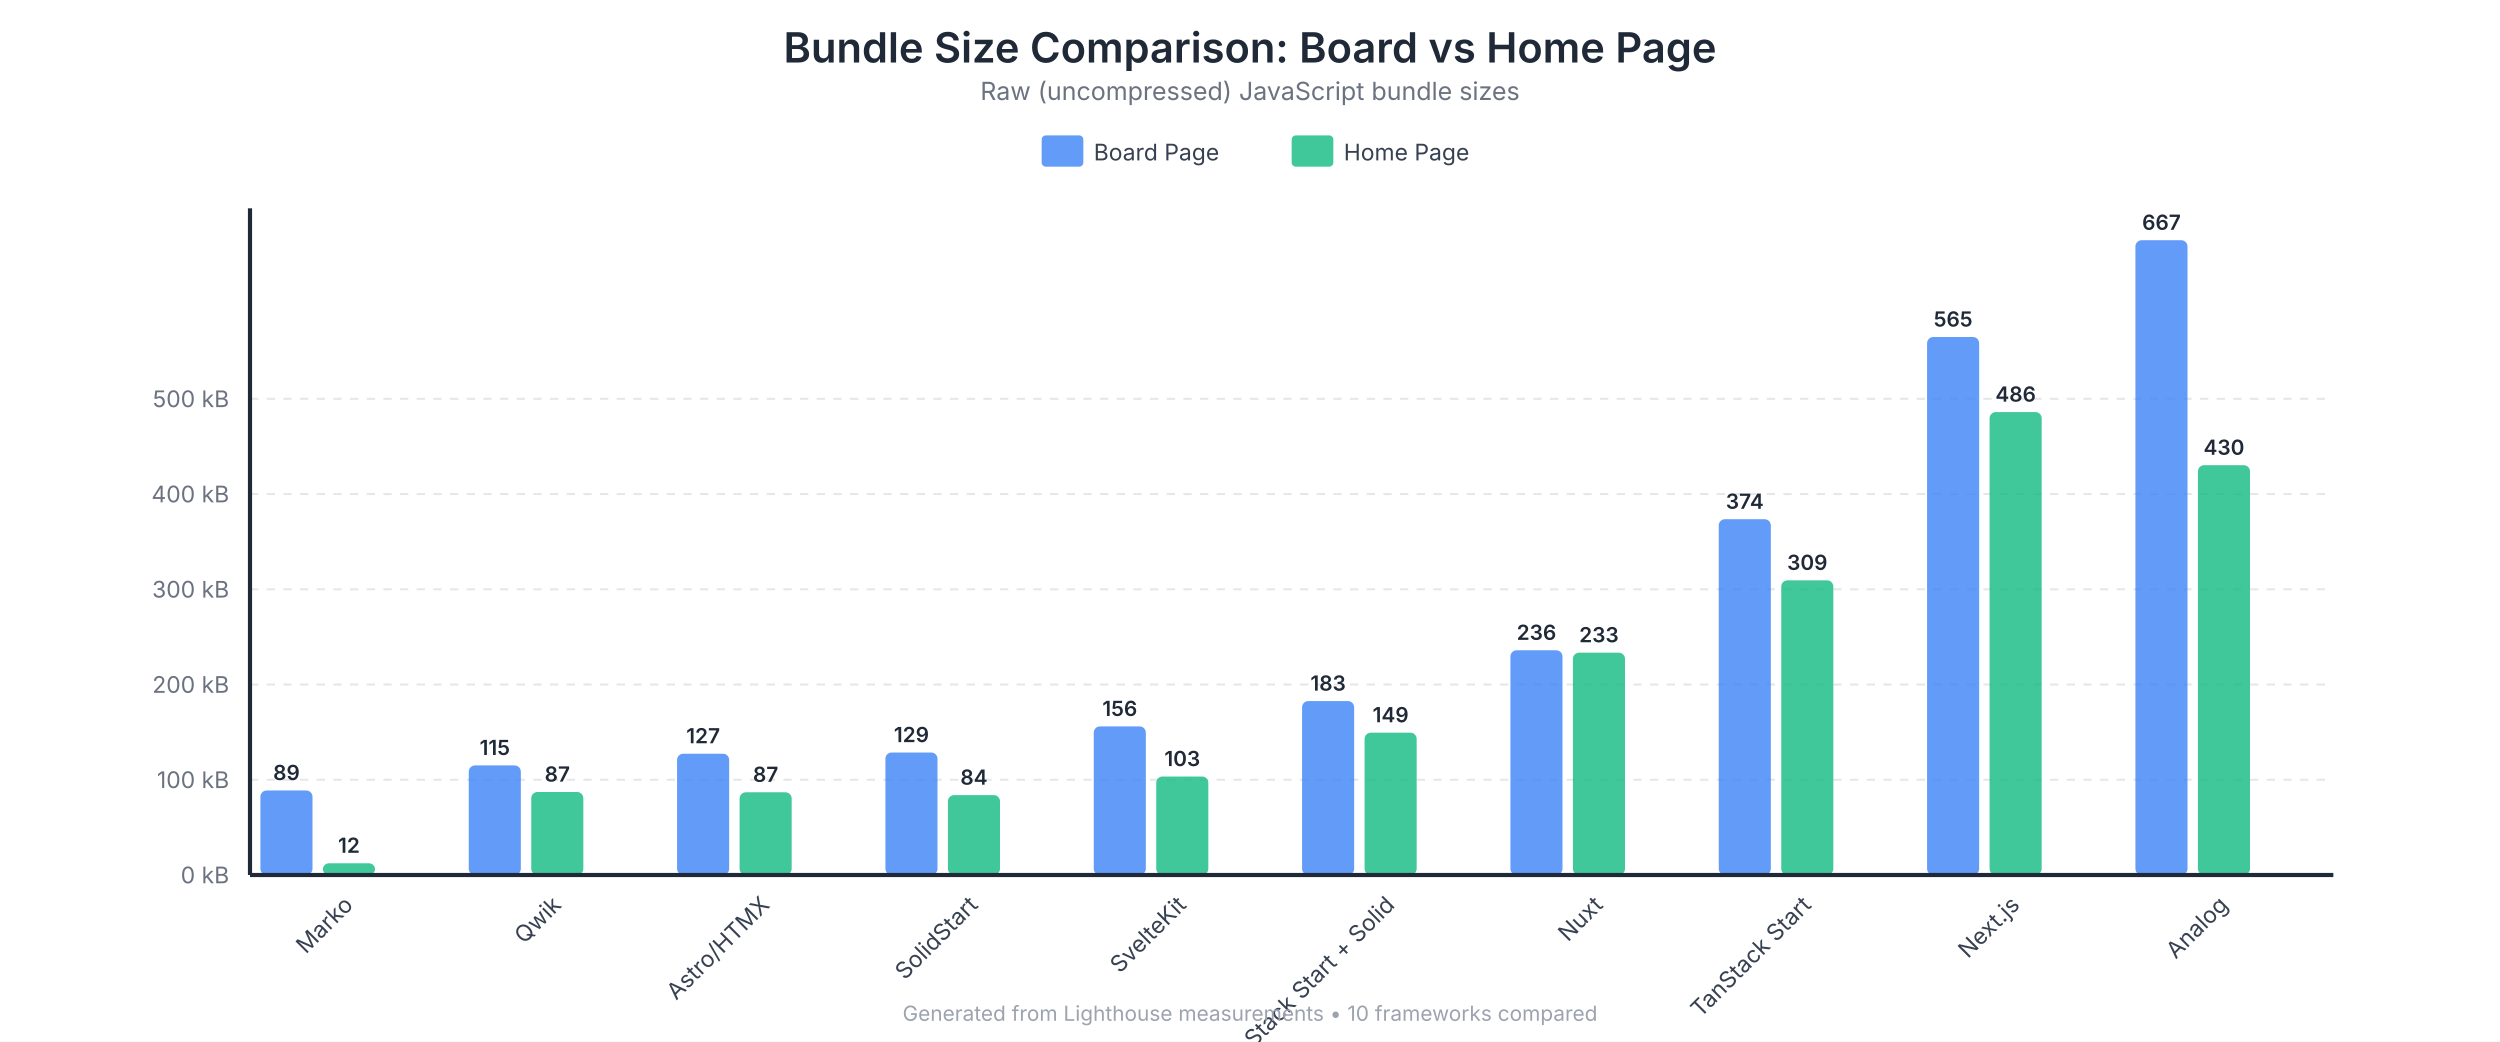
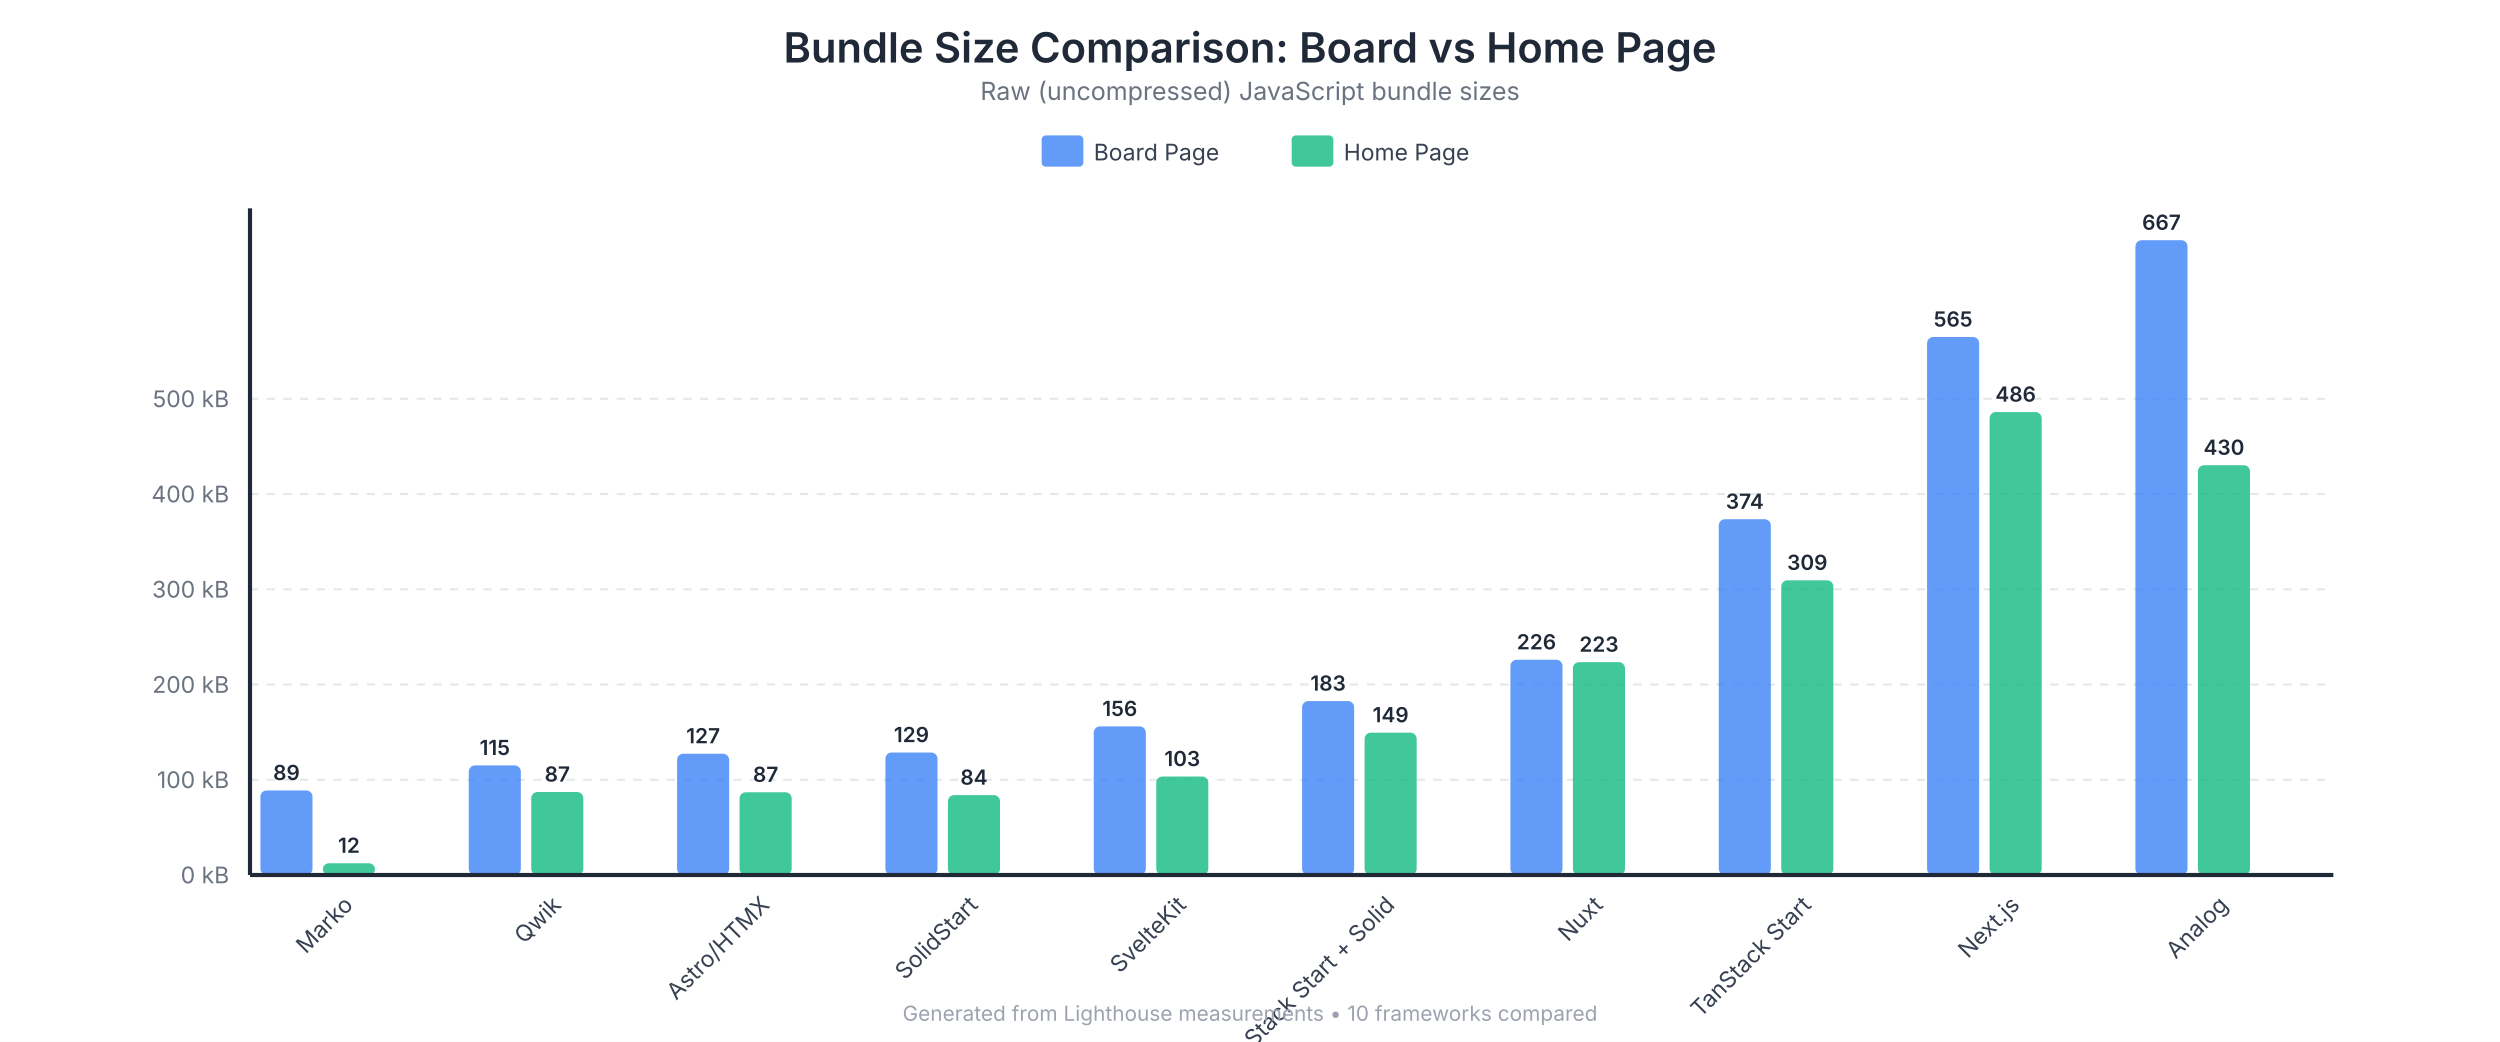
<svg xmlns="http://www.w3.org/2000/svg" viewBox="0 0 1200 500" font-family="system-ui, -apple-system, sans-serif">
  <rect width="1200" height="500" fill="#ffffff" />
  <text x="600.0" y="30" text-anchor="middle" font-size="20" font-weight="600" fill="#1f2937">
    Bundle Size Comparison: Board vs Home Page
  </text>
  <text x="600.0" y="48" text-anchor="middle" font-size="12" fill="#6b7280">
    Raw (uncompressed) JavaScript bundle sizes
  </text>
  <g transform="translate(120, 100)">
    <line x1="0" y1="320.0" x2="1000" y2="320.0" stroke="#e5e7eb" stroke-width="1" stroke-dasharray="4,4" />
    <text x="-10" y="320.0" text-anchor="end" dominant-baseline="middle" font-size="11" fill="#6b7280">0 kB</text>
    <line x1="0" y1="274.286" x2="1000" y2="274.286" stroke="#e5e7eb" stroke-width="1" stroke-dasharray="4,4" />
    <text x="-10" y="274.286" text-anchor="end" dominant-baseline="middle" font-size="11" fill="#6b7280">100 kB</text>
    <line x1="0" y1="228.571" x2="1000" y2="228.571" stroke="#e5e7eb" stroke-width="1" stroke-dasharray="4,4" />
    <text x="-10" y="228.571" text-anchor="end" dominant-baseline="middle" font-size="11" fill="#6b7280">200 kB</text>
    <line x1="0" y1="182.857" x2="1000" y2="182.857" stroke="#e5e7eb" stroke-width="1" stroke-dasharray="4,4" />
    <text x="-10" y="182.857" text-anchor="end" dominant-baseline="middle" font-size="11" fill="#6b7280">300 kB</text>
    <line x1="0" y1="137.143" x2="1000" y2="137.143" stroke="#e5e7eb" stroke-width="1" stroke-dasharray="4,4" />
    <text x="-10" y="137.143" text-anchor="end" dominant-baseline="middle" font-size="11" fill="#6b7280">400 kB</text>
    <line x1="0" y1="91.429" x2="1000" y2="91.429" stroke="#e5e7eb" stroke-width="1" stroke-dasharray="4,4" />
    <text x="-10" y="91.429" text-anchor="end" dominant-baseline="middle" font-size="11" fill="#6b7280">500 kB</text>
    <rect x="5.0" y="279.43" width="25.0" height="40.57" fill="#3b82f6" opacity="0.8" rx="3" />
    <text x="17.5" y="274.43" text-anchor="middle" font-size="10" font-weight="600" fill="#1f2937">89</text>
    <rect x="35.0" y="314.353" width="25.0" height="5.647" fill="#10b981" opacity="0.8" rx="3" />
    <text x="47.5" y="309.353" text-anchor="middle" font-size="10" font-weight="600" fill="#1f2937">12</text>
    <text x="50.0" y="335" text-anchor="end" font-size="11" fill="#374151" transform="rotate(-45, 50.0, 335)">Marko</text>
    <rect x="105.0" y="267.403" width="25.0" height="52.597" fill="#3b82f6" opacity="0.8" rx="3" />
    <text x="117.5" y="262.403" text-anchor="middle" font-size="10" font-weight="600" fill="#1f2937">115</text>
    <rect x="135.0" y="280.162" width="25.0" height="39.838" fill="#10b981" opacity="0.8" rx="3" />
    <text x="147.5" y="275.162" text-anchor="middle" font-size="10" font-weight="600" fill="#1f2937">87</text>
    <text x="150.0" y="335" text-anchor="end" font-size="11" fill="#374151" transform="rotate(-45, 150.0, 335)">Qwik</text>
    <rect x="205.0" y="261.783" width="25.0" height="58.217" fill="#3b82f6" opacity="0.8" rx="3" />
    <text x="217.5" y="256.783" text-anchor="middle" font-size="10" font-weight="600" fill="#1f2937">127</text>
    <rect x="235.0" y="280.297" width="25.0" height="39.703" fill="#10b981" opacity="0.8" rx="3" />
    <text x="247.5" y="275.297" text-anchor="middle" font-size="10" font-weight="600" fill="#1f2937">87</text>
    <text x="250.0" y="335" text-anchor="end" font-size="11" fill="#374151" transform="rotate(-45, 250.0, 335)">Astro/HTMX</text>
    <rect x="305.0" y="261.209" width="25.0" height="58.791" fill="#3b82f6" opacity="0.8" rx="3" />
    <text x="317.5" y="256.209" text-anchor="middle" font-size="10" font-weight="600" fill="#1f2937">129</text>
    <rect x="335.0" y="281.652" width="25.0" height="38.348" fill="#10b981" opacity="0.8" rx="3" />
    <text x="347.5" y="276.652" text-anchor="middle" font-size="10" font-weight="600" fill="#1f2937">84</text>
    <text x="350.0" y="335" text-anchor="end" font-size="11" fill="#374151" transform="rotate(-45, 350.0, 335)">SolidStart</text>
    <rect x="405.0" y="248.667" width="25.0" height="71.333" fill="#3b82f6" opacity="0.8" rx="3" />
    <text x="417.5" y="243.667" text-anchor="middle" font-size="10" font-weight="600" fill="#1f2937">156</text>
    <rect x="435.0" y="272.721" width="25.0" height="47.279" fill="#10b981" opacity="0.8" rx="3" />
    <text x="447.5" y="267.721" text-anchor="middle" font-size="10" font-weight="600" fill="#1f2937">103</text>
    <text x="450.0" y="335" text-anchor="end" font-size="11" fill="#374151" transform="rotate(-45, 450.0, 335)">SvelteKit</text>
    <rect x="505.0" y="236.508" width="25.0" height="83.492" fill="#3b82f6" opacity="0.8" rx="3" />
    <text x="517.5" y="231.508" text-anchor="middle" font-size="10" font-weight="600" fill="#1f2937">183</text>
    <rect x="535.0" y="251.684" width="25.0" height="68.316" fill="#10b981" opacity="0.8" rx="3" />
    <text x="547.5" y="246.684" text-anchor="middle" font-size="10" font-weight="600" fill="#1f2937">149</text>
    <text x="550.0" y="335" text-anchor="end" font-size="11" fill="#374151" transform="rotate(-45, 550.0, 335)">TanStack Start + Solid</text>
-     <rect x="605.0" y="212.142" width="25.0" height="107.858" fill="#3b82f6" opacity="0.8" rx="3" />
-     <text x="617.5" y="207.142" text-anchor="middle" font-size="10" font-weight="600" fill="#1f2937">236</text>
-     <rect x="635.0" y="213.285" width="25.0" height="106.715" fill="#10b981" opacity="0.8" rx="3" />
-     <text x="647.5" y="208.285" text-anchor="middle" font-size="10" font-weight="600" fill="#1f2937">233</text>
+     <rect x="605.0" y="216.688" width="25.0" height="103.312" fill="#3b82f6" opacity="0.8" rx="3" />
+     <text x="617.5" y="211.688" text-anchor="middle" font-size="10" font-weight="600" fill="#1f2937">226</text>
+     <rect x="635.0" y="217.829" width="25.0" height="102.171" fill="#10b981" opacity="0.8" rx="3" />
+     <text x="647.5" y="212.829" text-anchor="middle" font-size="10" font-weight="600" fill="#1f2937">223</text>
    <text x="650.0" y="335" text-anchor="end" font-size="11" fill="#374151" transform="rotate(-45, 650.0, 335)">Nuxt</text>
    <rect x="705.0" y="149.213" width="25.0" height="170.787" fill="#3b82f6" opacity="0.8" rx="3" />
    <text x="717.5" y="144.213" text-anchor="middle" font-size="10" font-weight="600" fill="#1f2937">374</text>
    <rect x="735.0" y="178.556" width="25.0" height="141.444" fill="#10b981" opacity="0.8" rx="3" />
    <text x="747.5" y="173.556" text-anchor="middle" font-size="10" font-weight="600" fill="#1f2937">309</text>
    <text x="750.0" y="335" text-anchor="end" font-size="11" fill="#374151" transform="rotate(-45, 750.0, 335)">TanStack Start</text>
    <rect x="805.0" y="61.758" width="25.0" height="258.242" fill="#3b82f6" opacity="0.8" rx="3" />
    <text x="817.5" y="56.758" text-anchor="middle" font-size="10" font-weight="600" fill="#1f2937">565</text>
    <rect x="835.0" y="97.787" width="25.0" height="222.213" fill="#10b981" opacity="0.8" rx="3" />
    <text x="847.5" y="92.787" text-anchor="middle" font-size="10" font-weight="600" fill="#1f2937">486</text>
    <text x="850.0" y="335" text-anchor="end" font-size="11" fill="#374151" transform="rotate(-45, 850.0, 335)">Next.js</text>
    <rect x="905.0" y="15.304" width="25.0" height="304.696" fill="#3b82f6" opacity="0.8" rx="3" />
    <text x="917.5" y="10.304" text-anchor="middle" font-size="10" font-weight="600" fill="#1f2937">667</text>
    <rect x="935.0" y="123.3" width="25.0" height="196.7" fill="#10b981" opacity="0.8" rx="3" />
    <text x="947.5" y="118.3" text-anchor="middle" font-size="10" font-weight="600" fill="#1f2937">430</text>
    <text x="950.0" y="335" text-anchor="end" font-size="11" fill="#374151" transform="rotate(-45, 950.0, 335)">Analog</text>
    <line x1="0" y1="320" x2="1000" y2="320" stroke="#1f2937" stroke-width="2" />
    <line x1="0" y1="0" x2="0" y2="320" stroke="#1f2937" stroke-width="2" />
  </g>
  <rect x="500.0" y="65" width="20" height="15" fill="#3b82f6" opacity="0.8" rx="2" />
  <text x="525.0" y="77" font-size="11" fill="#374151">Board Page</text>
  <rect x="620.0" y="65" width="20" height="15" fill="#10b981" opacity="0.8" rx="2" />
  <text x="645.0" y="77" font-size="11" fill="#374151">Home Page</text>
  <text x="600.0" y="490" text-anchor="middle" font-size="10" fill="#9ca3af">
    Generated from Lighthouse measurements • 10 frameworks compared
  </text>
</svg>
